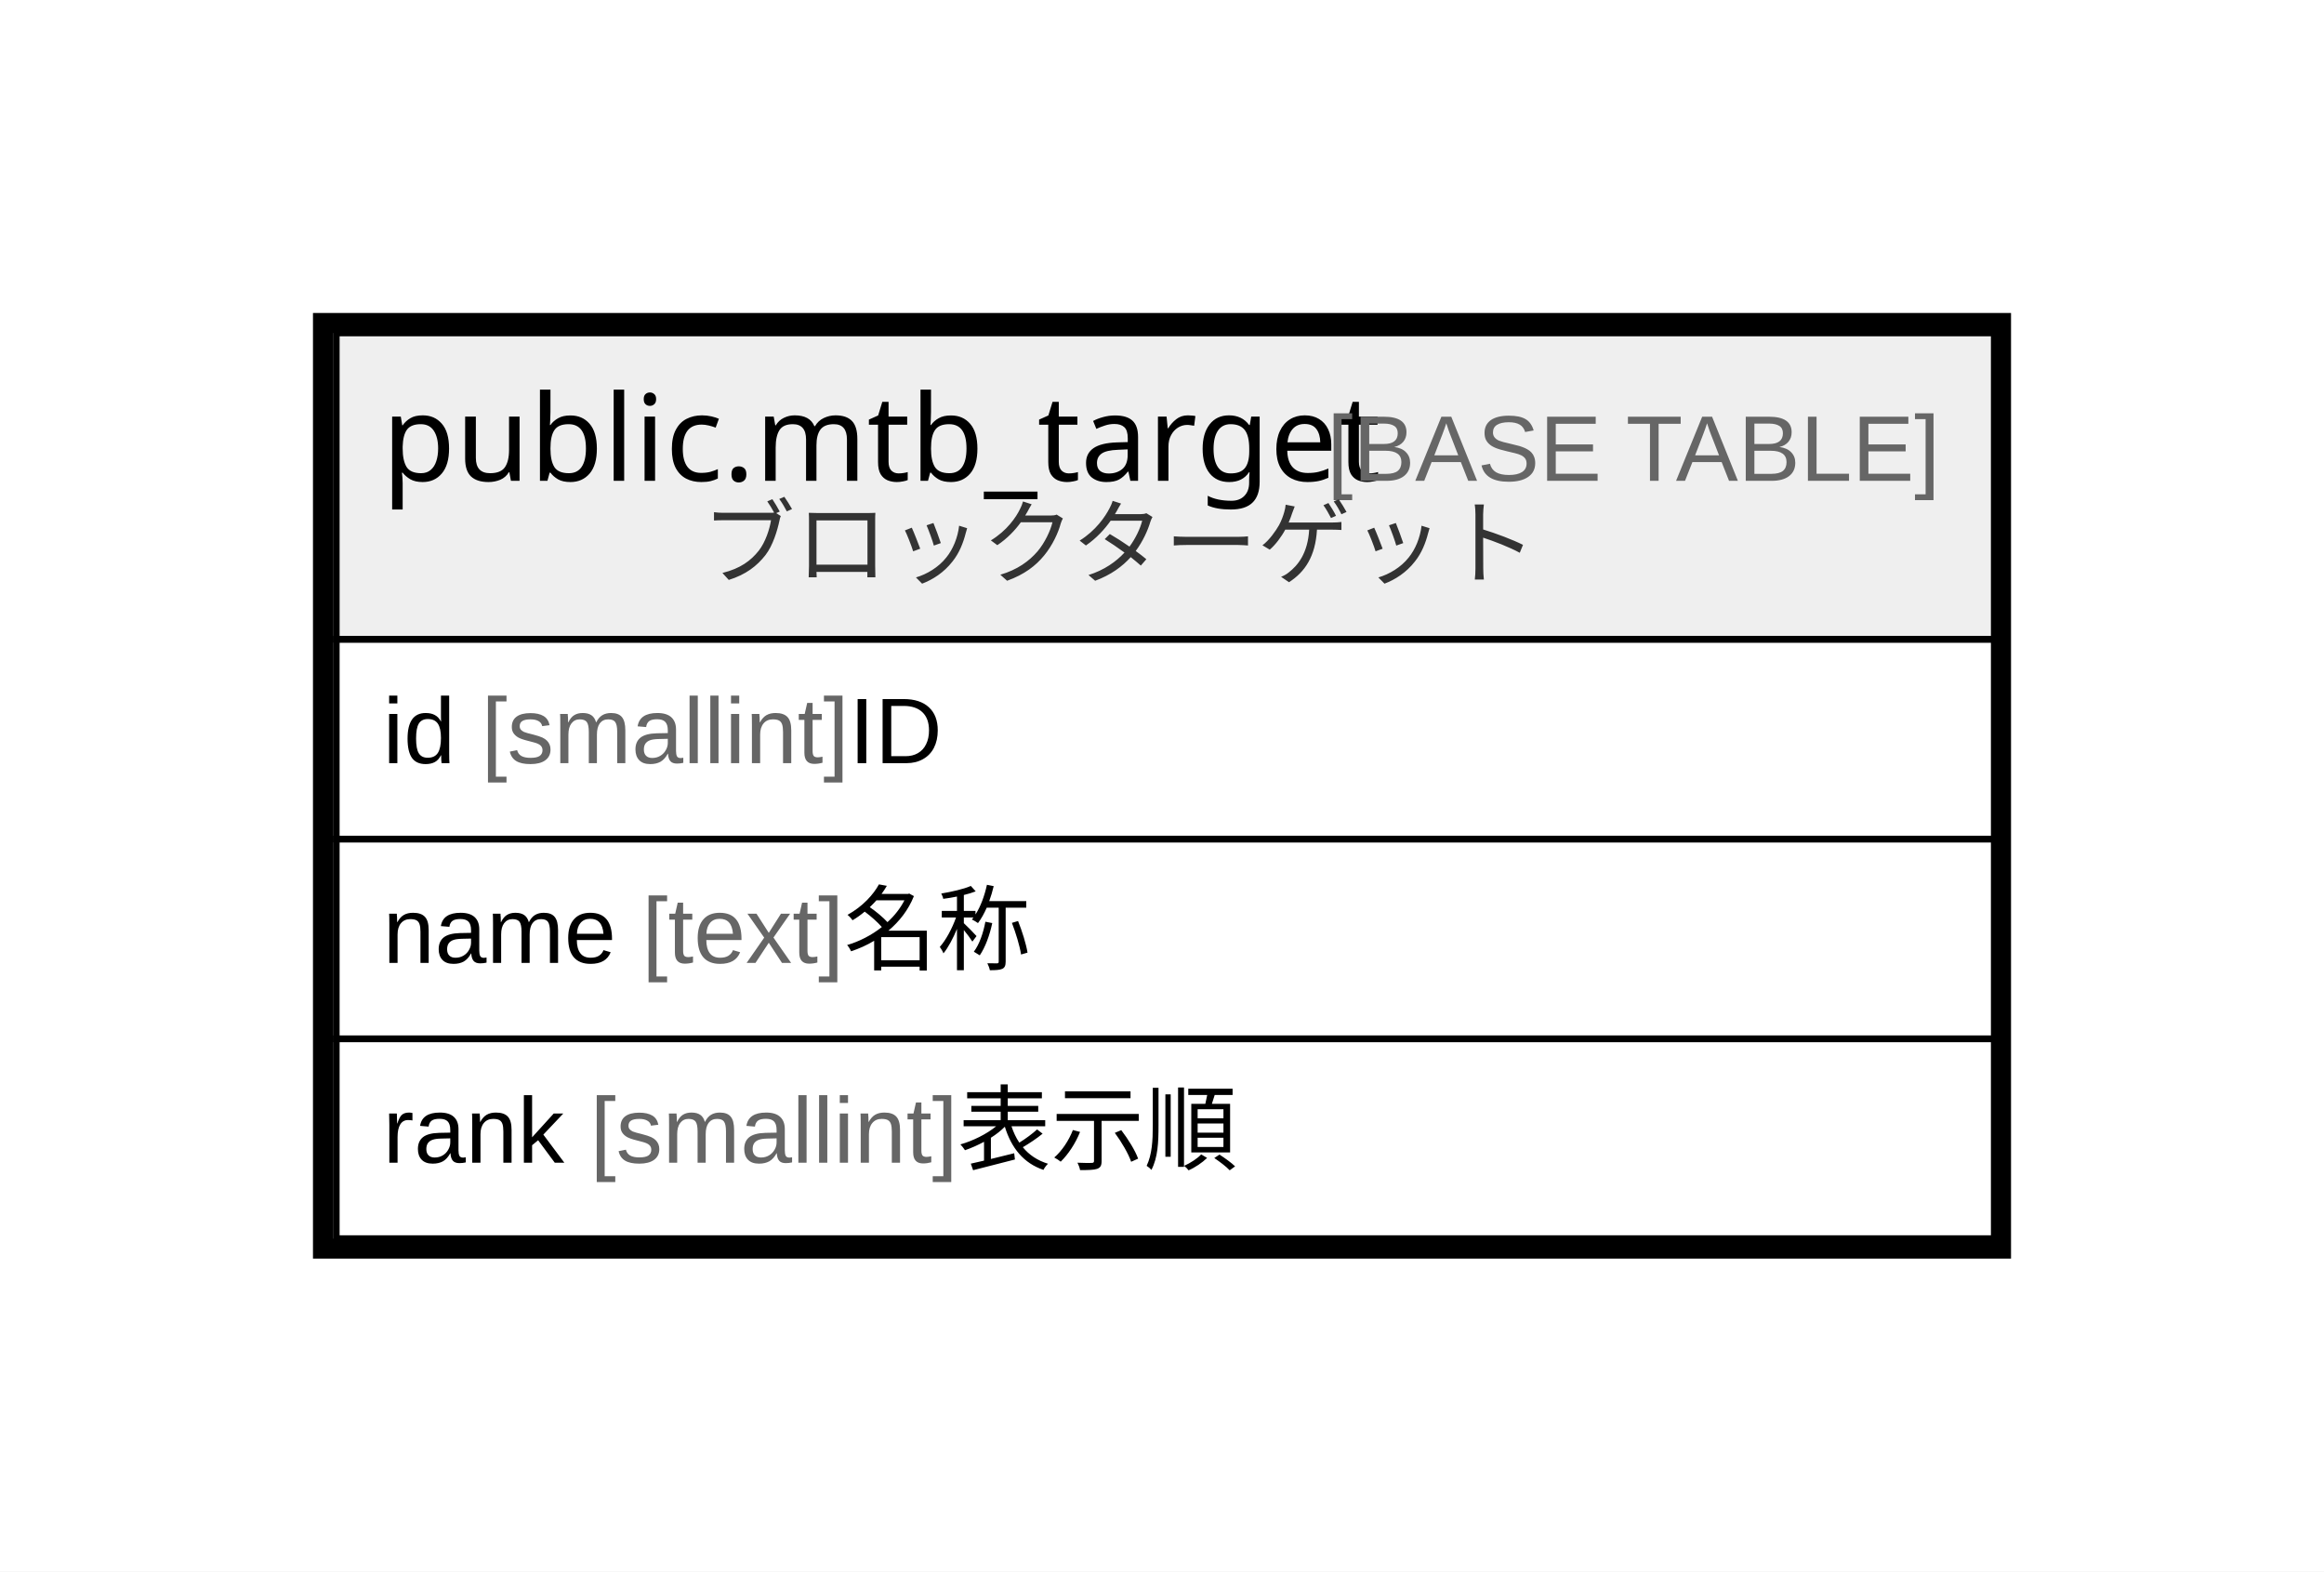
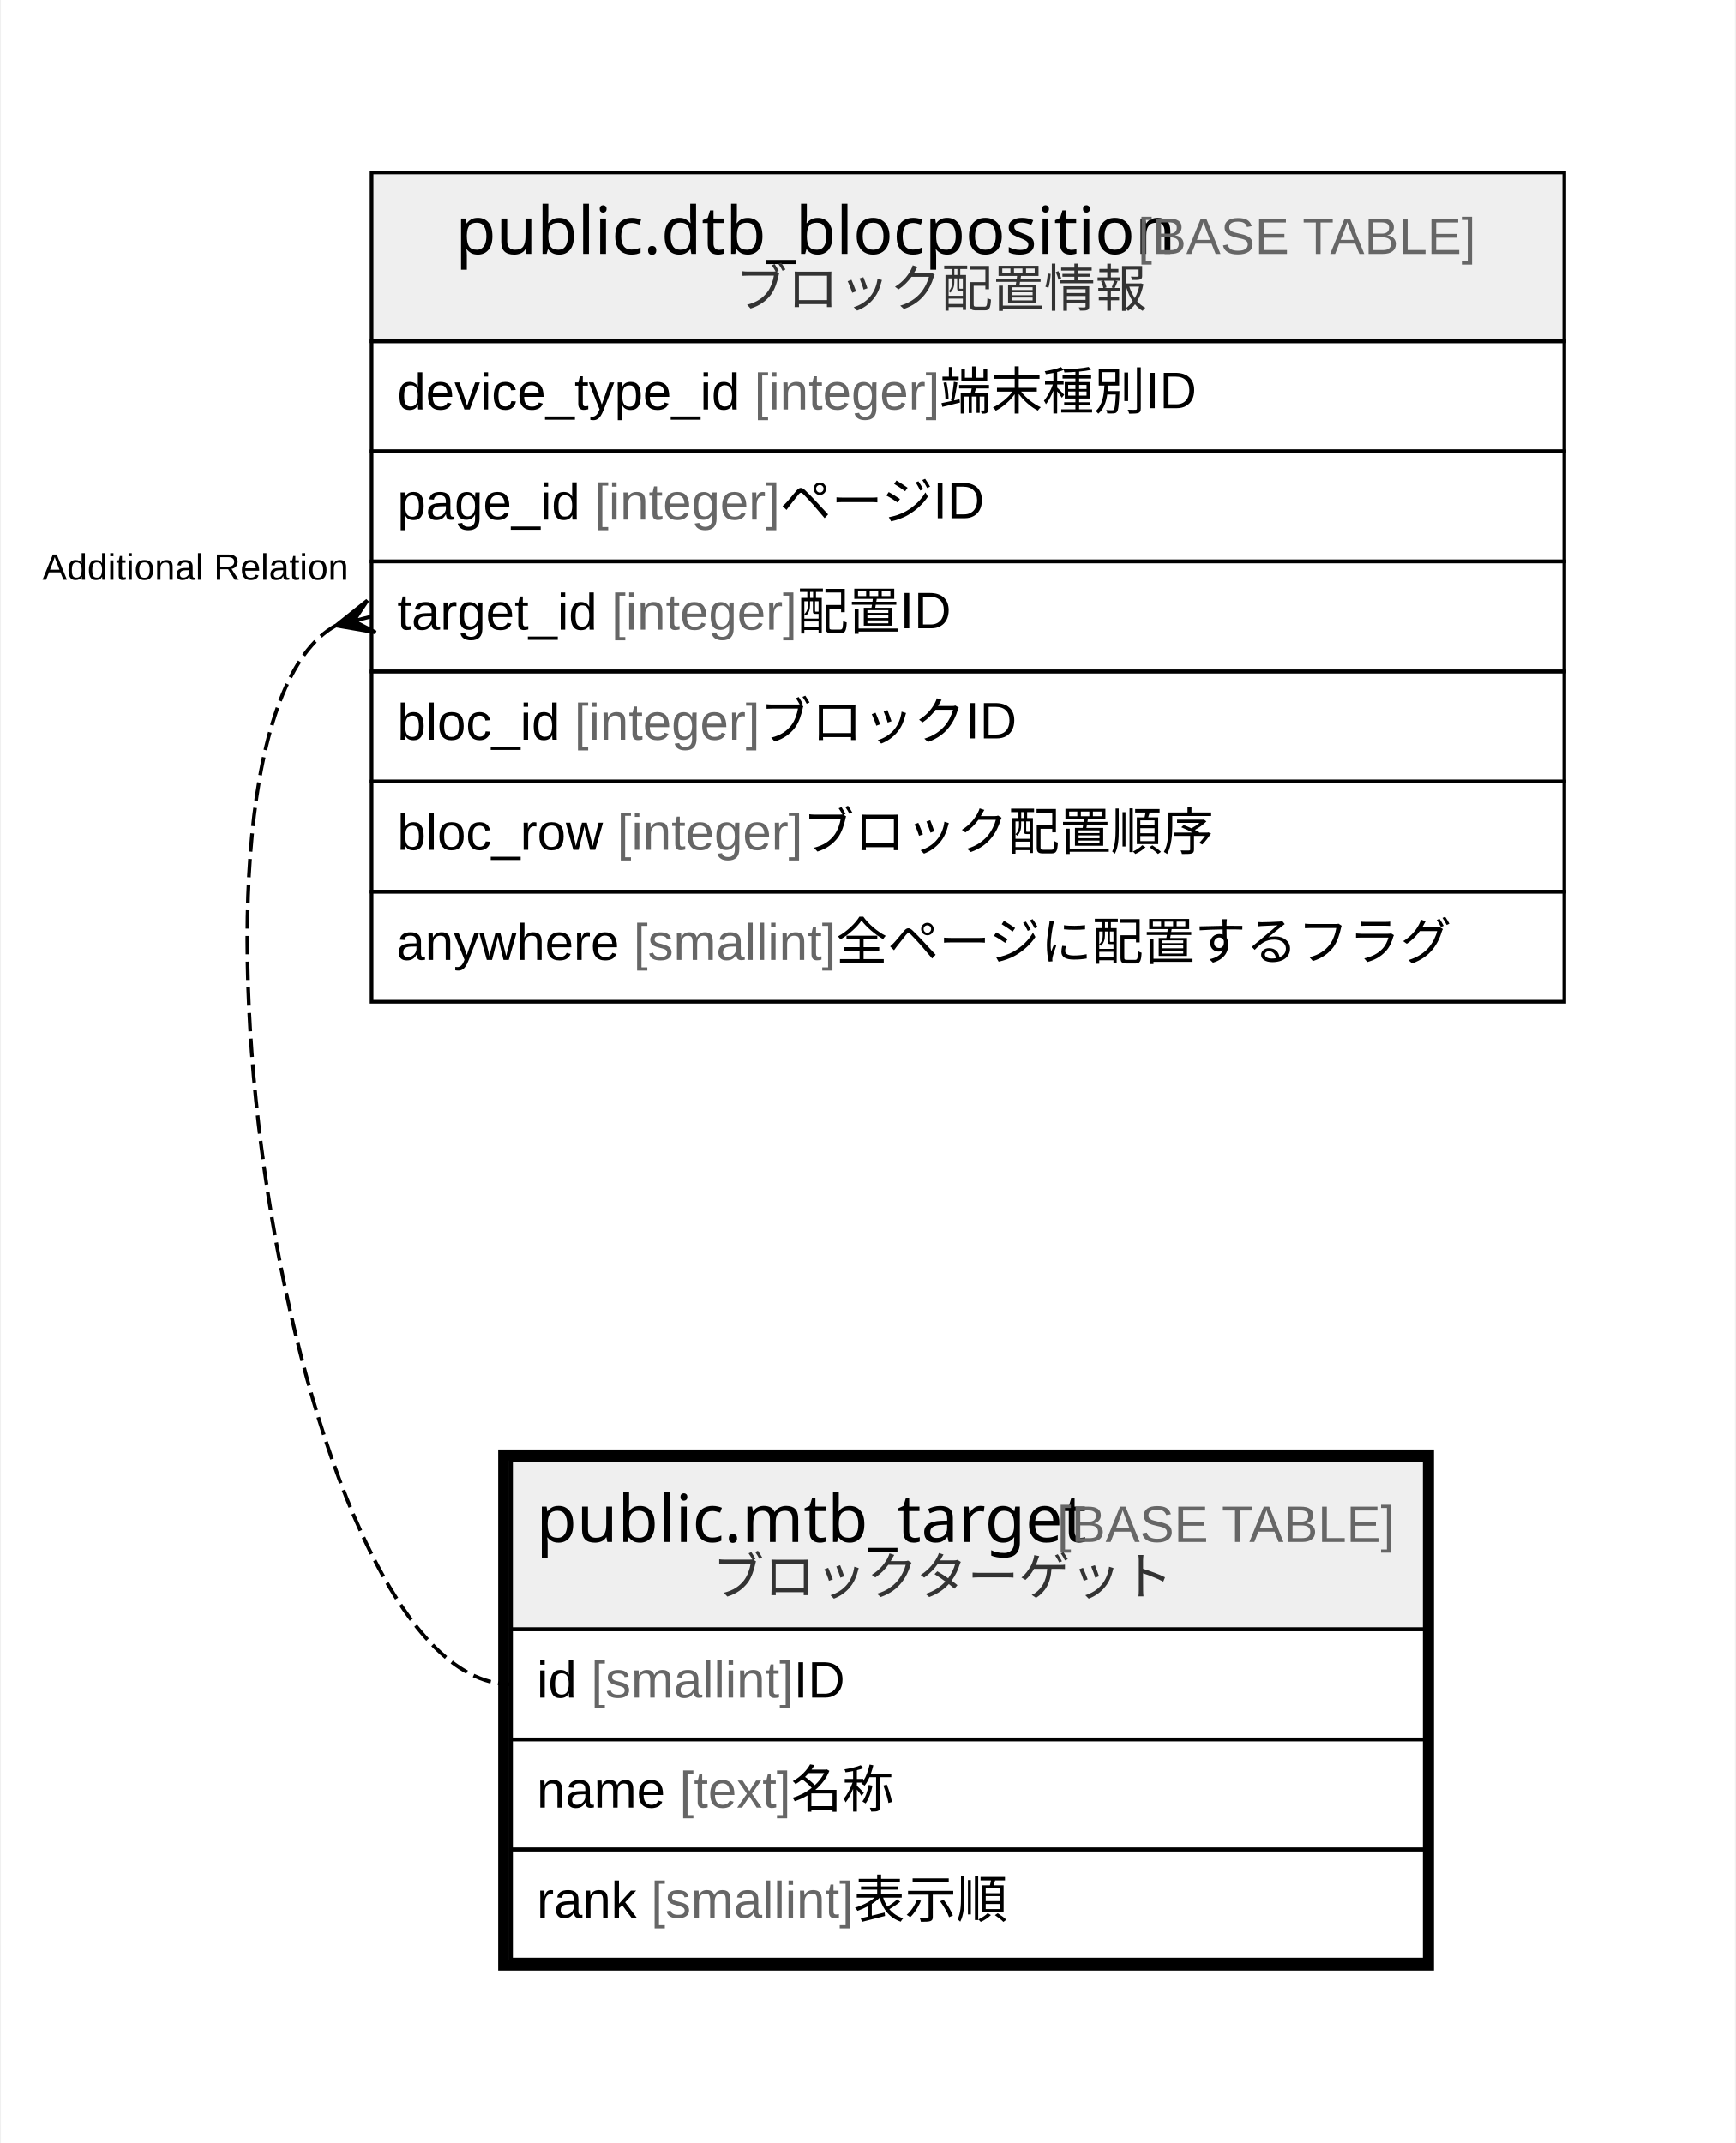
- <svg xmlns="http://www.w3.org/2000/svg" width="349pt" height="236pt" viewBox="0.00 0.00 349.00 236.00">
-   <g id="graph0" class="graph" transform="scale(1 1) rotate(0) translate(4 232)">
-     <polygon fill="#ffffff" stroke="transparent" points="-4,4 -4,-232 345,-232 345,4 -4,4" />
+ <svg xmlns="http://www.w3.org/2000/svg" width="473pt" height="584pt" viewBox="0.00 0.00 472.50 584.00">
+   <g id="graph0" class="graph" transform="scale(1 1) rotate(0) translate(4 580)">
+     <polygon fill="#ffffff" stroke="transparent" points="-4,4 -4,-580 468.5,-580 468.5,4 -4,4" />
    <g id="node1" class="node">
-       <polygon fill="#efefef" stroke="transparent" points="46.5,-136 46.5,-182 295.5,-182 295.5,-136 46.5,-136" />
-       <polygon fill="none" stroke="#000000" points="46.5,-136 46.5,-182 295.5,-182 295.5,-136 46.5,-136" />
-       <text text-anchor="start" x="53.358" y="-159.8" font-family="Arial Bold" font-size="18.00" fill="#000000">public.mtb_target</text>
-       <text text-anchor="start" x="191.389" y="-159.8" font-family="Arial" font-size="14.00" fill="#000000"> </text>
-       <text text-anchor="start" x="195.279" y="-159.8" font-family="Arial" font-size="14.00" fill="#666666">[BASE TABLE]</text>
-       <text text-anchor="start" x="101.409" y="-145.4" font-family="Arial" font-size="14.00" fill="#333333">ブロックターゲット</text>
-       <polygon fill="none" stroke="#000000" points="46.5,-106 46.5,-136 295.5,-136 295.5,-106 46.5,-106" />
-       <text text-anchor="start" x="53.5" y="-117.4" font-family="Arial" font-size="14.00" fill="#000000">id </text>
-       <text text-anchor="start" x="68.28" y="-117.4" font-family="Arial" font-size="14.00" fill="#666666">[smallint]</text>
-       <text text-anchor="start" x="123.497" y="-117.4" font-family="Arial" font-size="14.00" fill="#000000"> ID</text>
-       <polygon fill="none" stroke="#000000" points="46.5,-76 46.5,-106 295.5,-106 295.5,-76 46.5,-76" />
-       <text text-anchor="start" x="53.5" y="-87.4" font-family="Arial" font-size="14.00" fill="#000000">name </text>
-       <text text-anchor="start" x="92.399" y="-87.4" font-family="Arial" font-size="14.00" fill="#666666">[text]</text>
-       <text text-anchor="start" x="122.744" y="-87.4" font-family="Arial" font-size="14.00" fill="#000000"> 名称</text>
-       <polygon fill="none" stroke="#000000" points="46.5,-46 46.5,-76 295.5,-76 295.5,-46 46.5,-46" />
-       <text text-anchor="start" x="53.5" y="-57.4" font-family="Arial" font-size="14.00" fill="#000000">rank </text>
-       <text text-anchor="start" x="84.616" y="-57.4" font-family="Arial" font-size="14.00" fill="#666666">[smallint]</text>
-       <text text-anchor="start" x="139.834" y="-57.4" font-family="Arial" font-size="14.00" fill="#000000"> 表示順</text>
-       <polygon fill="none" stroke="#000000" stroke-width="3" points="44.5,-44.5 44.5,-183.5 296.5,-183.5 296.5,-44.5 44.5,-44.5" />
+       <polygon fill="#efefef" stroke="transparent" points="135,-136 135,-182 384,-182 384,-136 135,-136" />
+       <polygon fill="none" stroke="#000000" points="135,-136 135,-182 384,-182 384,-136 135,-136" />
+       <text text-anchor="start" x="141.857" y="-159.8" font-family="Arial Bold" font-size="18.00" fill="#000000">public.mtb_target</text>
+       <text text-anchor="start" x="279.889" y="-159.8" font-family="Arial" font-size="14.00" fill="#000000"> </text>
+       <text text-anchor="start" x="283.779" y="-159.8" font-family="Arial" font-size="14.00" fill="#666666">[BASE TABLE]</text>
+       <text text-anchor="start" x="189.91" y="-145.4" font-family="Arial" font-size="14.00" fill="#333333">ブロックターゲット</text>
+       <polygon fill="none" stroke="#000000" points="135,-106 135,-136 384,-136 384,-106 135,-106" />
+       <text text-anchor="start" x="142" y="-117.4" font-family="Arial" font-size="14.00" fill="#000000">id </text>
+       <text text-anchor="start" x="156.78" y="-117.4" font-family="Arial" font-size="14.00" fill="#666666">[smallint]</text>
+       <text text-anchor="start" x="211.997" y="-117.4" font-family="Arial" font-size="14.00" fill="#000000"> ID</text>
+       <polygon fill="none" stroke="#000000" points="135,-76 135,-106 384,-106 384,-76 135,-76" />
+       <text text-anchor="start" x="142" y="-87.4" font-family="Arial" font-size="14.00" fill="#000000">name </text>
+       <text text-anchor="start" x="180.899" y="-87.4" font-family="Arial" font-size="14.00" fill="#666666">[text]</text>
+       <text text-anchor="start" x="211.244" y="-87.4" font-family="Arial" font-size="14.00" fill="#000000"> 名称</text>
+       <polygon fill="none" stroke="#000000" points="135,-46 135,-76 384,-76 384,-46 135,-46" />
+       <text text-anchor="start" x="142" y="-57.4" font-family="Arial" font-size="14.00" fill="#000000">rank </text>
+       <text text-anchor="start" x="173.116" y="-57.4" font-family="Arial" font-size="14.00" fill="#666666">[smallint]</text>
+       <text text-anchor="start" x="228.334" y="-57.4" font-family="Arial" font-size="14.00" fill="#000000"> 表示順</text>
+       <polygon fill="none" stroke="#000000" stroke-width="3" points="133,-44.5 133,-183.5 385,-183.5 385,-44.5 133,-44.5" />
+     </g>
+     <g id="node2" class="node">
+       <polygon fill="#efefef" stroke="transparent" points="97,-487 97,-533 422,-533 422,-487 97,-487" />
+       <polygon fill="none" stroke="#000000" points="97,-487 97,-533 422,-533 422,-487 97,-487" />
+       <text text-anchor="start" x="119.847" y="-510.8" font-family="Arial Bold" font-size="18.00" fill="#000000">public.dtb_blocposition</text>
+       <text text-anchor="start" x="301.899" y="-510.8" font-family="Arial" font-size="14.00" fill="#000000"> </text>
+       <text text-anchor="start" x="305.79" y="-510.8" font-family="Arial" font-size="14.00" fill="#666666">[BASE TABLE]</text>
+       <text text-anchor="start" x="196.242" y="-496.4" font-family="Arial" font-size="14.00" fill="#333333">ブロック配置情報</text>
+       <polygon fill="none" stroke="#000000" points="97,-457 97,-487 422,-487 422,-457 97,-457" />
+       <text text-anchor="start" x="104" y="-468.4" font-family="Arial" font-size="14.00" fill="#000000">device_type_id </text>
+       <text text-anchor="start" x="201.255" y="-468.4" font-family="Arial" font-size="14.00" fill="#666666">[integer]</text>
+       <text text-anchor="start" x="251.825" y="-468.4" font-family="Arial" font-size="14.00" fill="#000000"> 端末種別ID</text>
+       <polygon fill="none" stroke="#000000" points="97,-427 97,-457 422,-457 422,-427 97,-427" />
+       <text text-anchor="start" x="104" y="-438.4" font-family="Arial" font-size="14.00" fill="#000000">page_id </text>
+       <text text-anchor="start" x="157.693" y="-438.4" font-family="Arial" font-size="14.00" fill="#666666">[integer]</text>
+       <text text-anchor="start" x="208.262" y="-438.4" font-family="Arial" font-size="14.00" fill="#000000"> ページID</text>
+       <polygon fill="none" stroke="#000000" points="97,-397 97,-427 422,-427 422,-397 97,-397" />
+       <text text-anchor="start" x="104" y="-408.4" font-family="Arial" font-size="14.00" fill="#000000">target_id </text>
+       <text text-anchor="start" x="162.352" y="-408.4" font-family="Arial" font-size="14.00" fill="#666666">[integer]</text>
+       <text text-anchor="start" x="212.921" y="-408.4" font-family="Arial" font-size="14.00" fill="#000000"> 配置ID</text>
+       <polygon fill="none" stroke="#000000" points="97,-367 97,-397 422,-397 422,-367 97,-367" />
+       <text text-anchor="start" x="104" y="-378.4" font-family="Arial" font-size="14.00" fill="#000000">bloc_id </text>
+       <text text-anchor="start" x="152.234" y="-378.4" font-family="Arial" font-size="14.00" fill="#666666">[integer]</text>
+       <text text-anchor="start" x="202.804" y="-378.4" font-family="Arial" font-size="14.00" fill="#000000"> ブロックID</text>
+       <polygon fill="none" stroke="#000000" points="97,-337 97,-367 422,-367 422,-337 97,-337" />
+       <text text-anchor="start" x="104" y="-348.4" font-family="Arial" font-size="14.00" fill="#000000">bloc_row </text>
+       <text text-anchor="start" x="163.895" y="-348.4" font-family="Arial" font-size="14.00" fill="#666666">[integer]</text>
+       <text text-anchor="start" x="214.464" y="-348.4" font-family="Arial" font-size="14.00" fill="#000000"> ブロック配置順序</text>
+       <polygon fill="none" stroke="#000000" points="97,-307 97,-337 422,-337 422,-307 97,-307" />
+       <text text-anchor="start" x="103.779" y="-318.4" font-family="Arial" font-size="14.00" fill="#000000">anywhere </text>
+       <text text-anchor="start" x="168.35" y="-318.4" font-family="Arial" font-size="14.00" fill="#666666">[smallint]</text>
+       <text text-anchor="start" x="223.567" y="-318.4" font-family="Arial" font-size="14.00" fill="#000000"> 全ページに配置するフラグ</text>
+     </g>
+     <g id="edge1" class="edge">
+       <path fill="none" stroke="#000000" stroke-dasharray="5,2" d="M87.214,-409.484C36.022,-381.042 73.351,-121 135,-121" />
+       <polygon fill="#000000" stroke="#000000" points="87.315,-409.51 95.879,-416.358 92.157,-410.755 97,-412 97,-412 97,-412 92.157,-410.755 98.121,-407.642 87.315,-409.51 87.315,-409.51" />
+       <text text-anchor="start" x="7.324" y="-422" font-family="Arial" font-size="10.00" fill="#000000">Additional Relation</text>
    </g>
  </g>
</svg>
